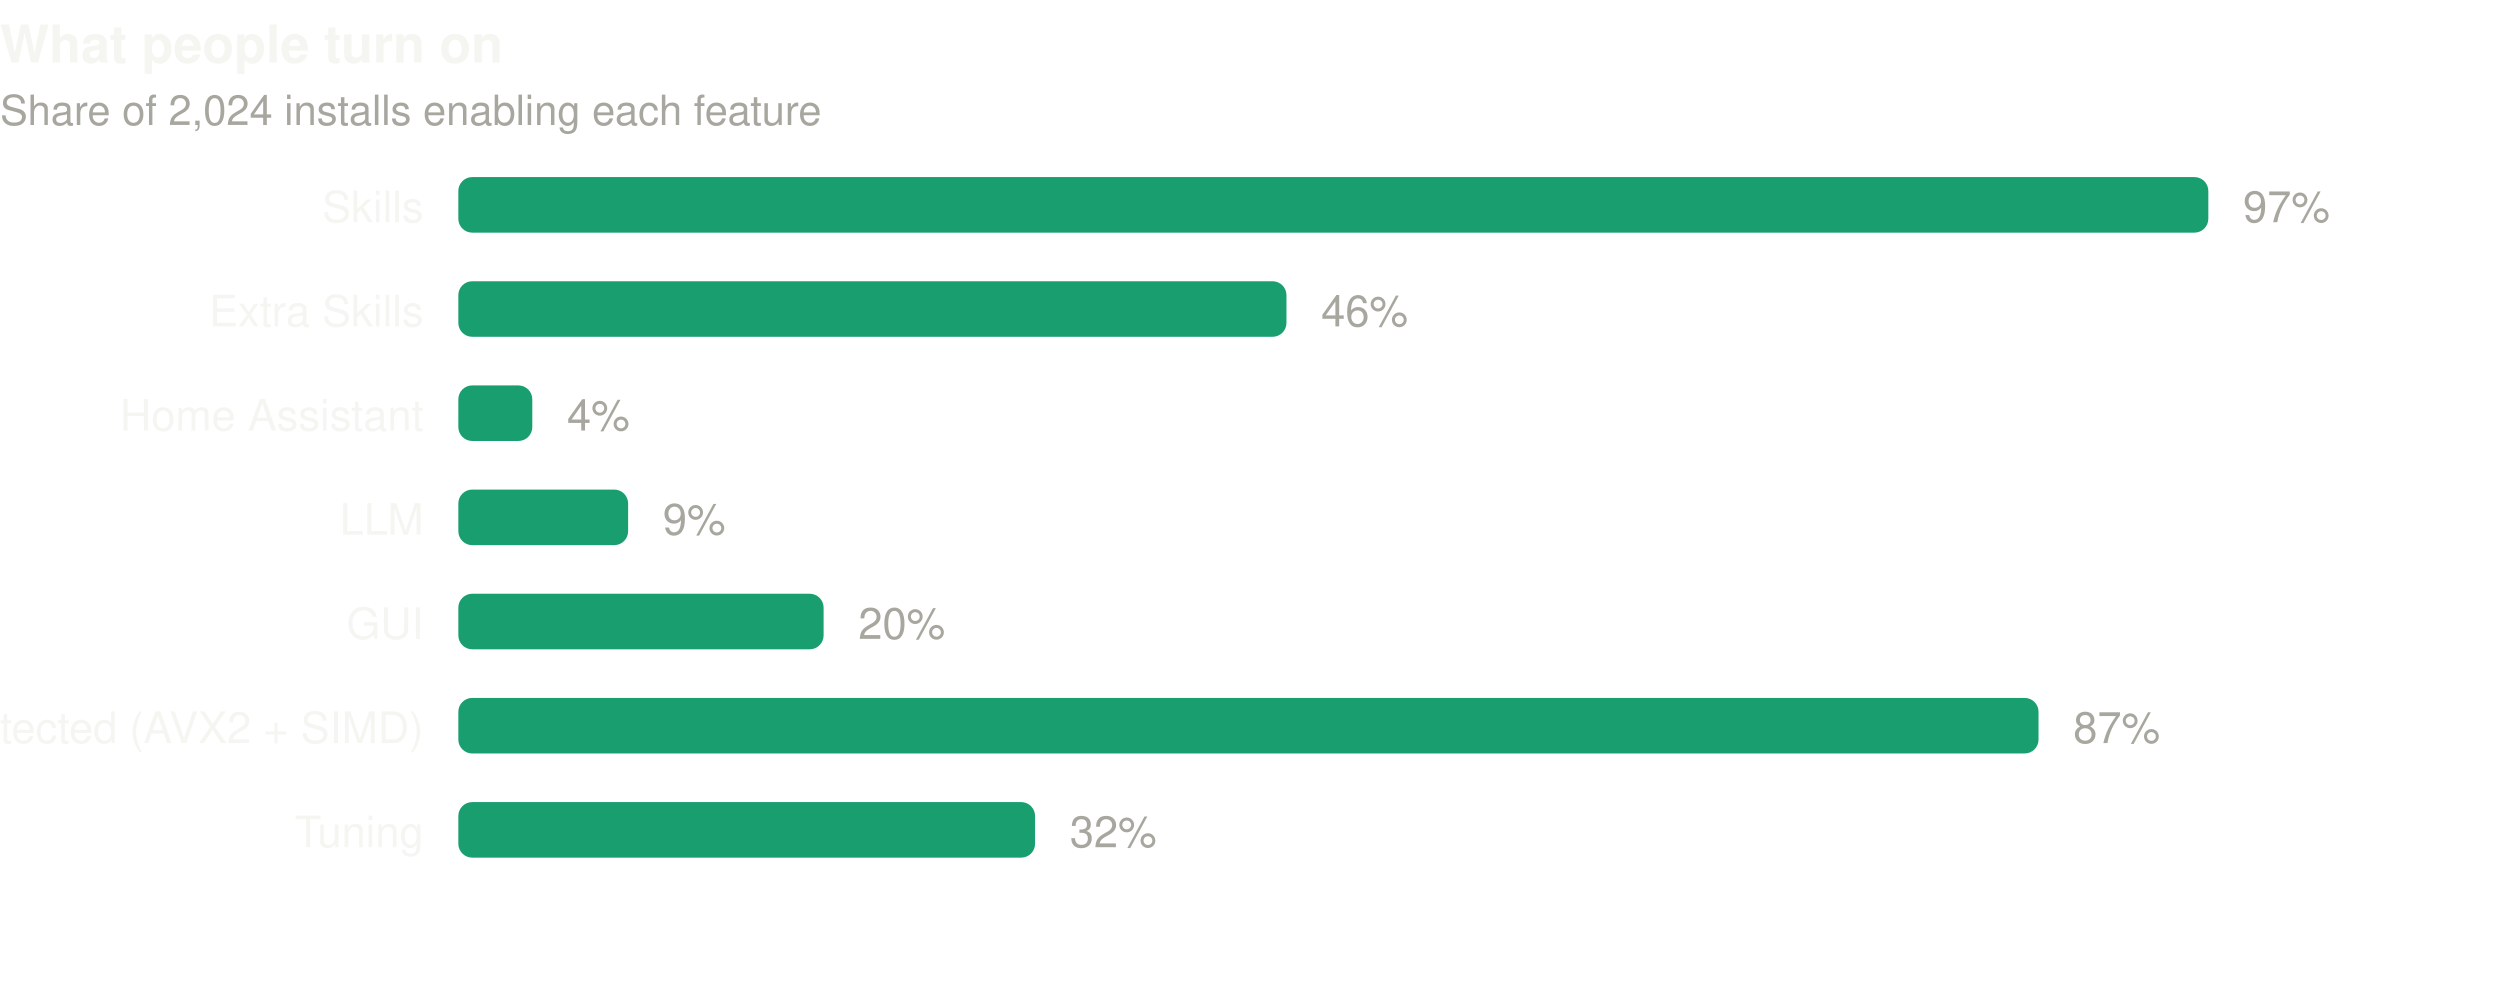
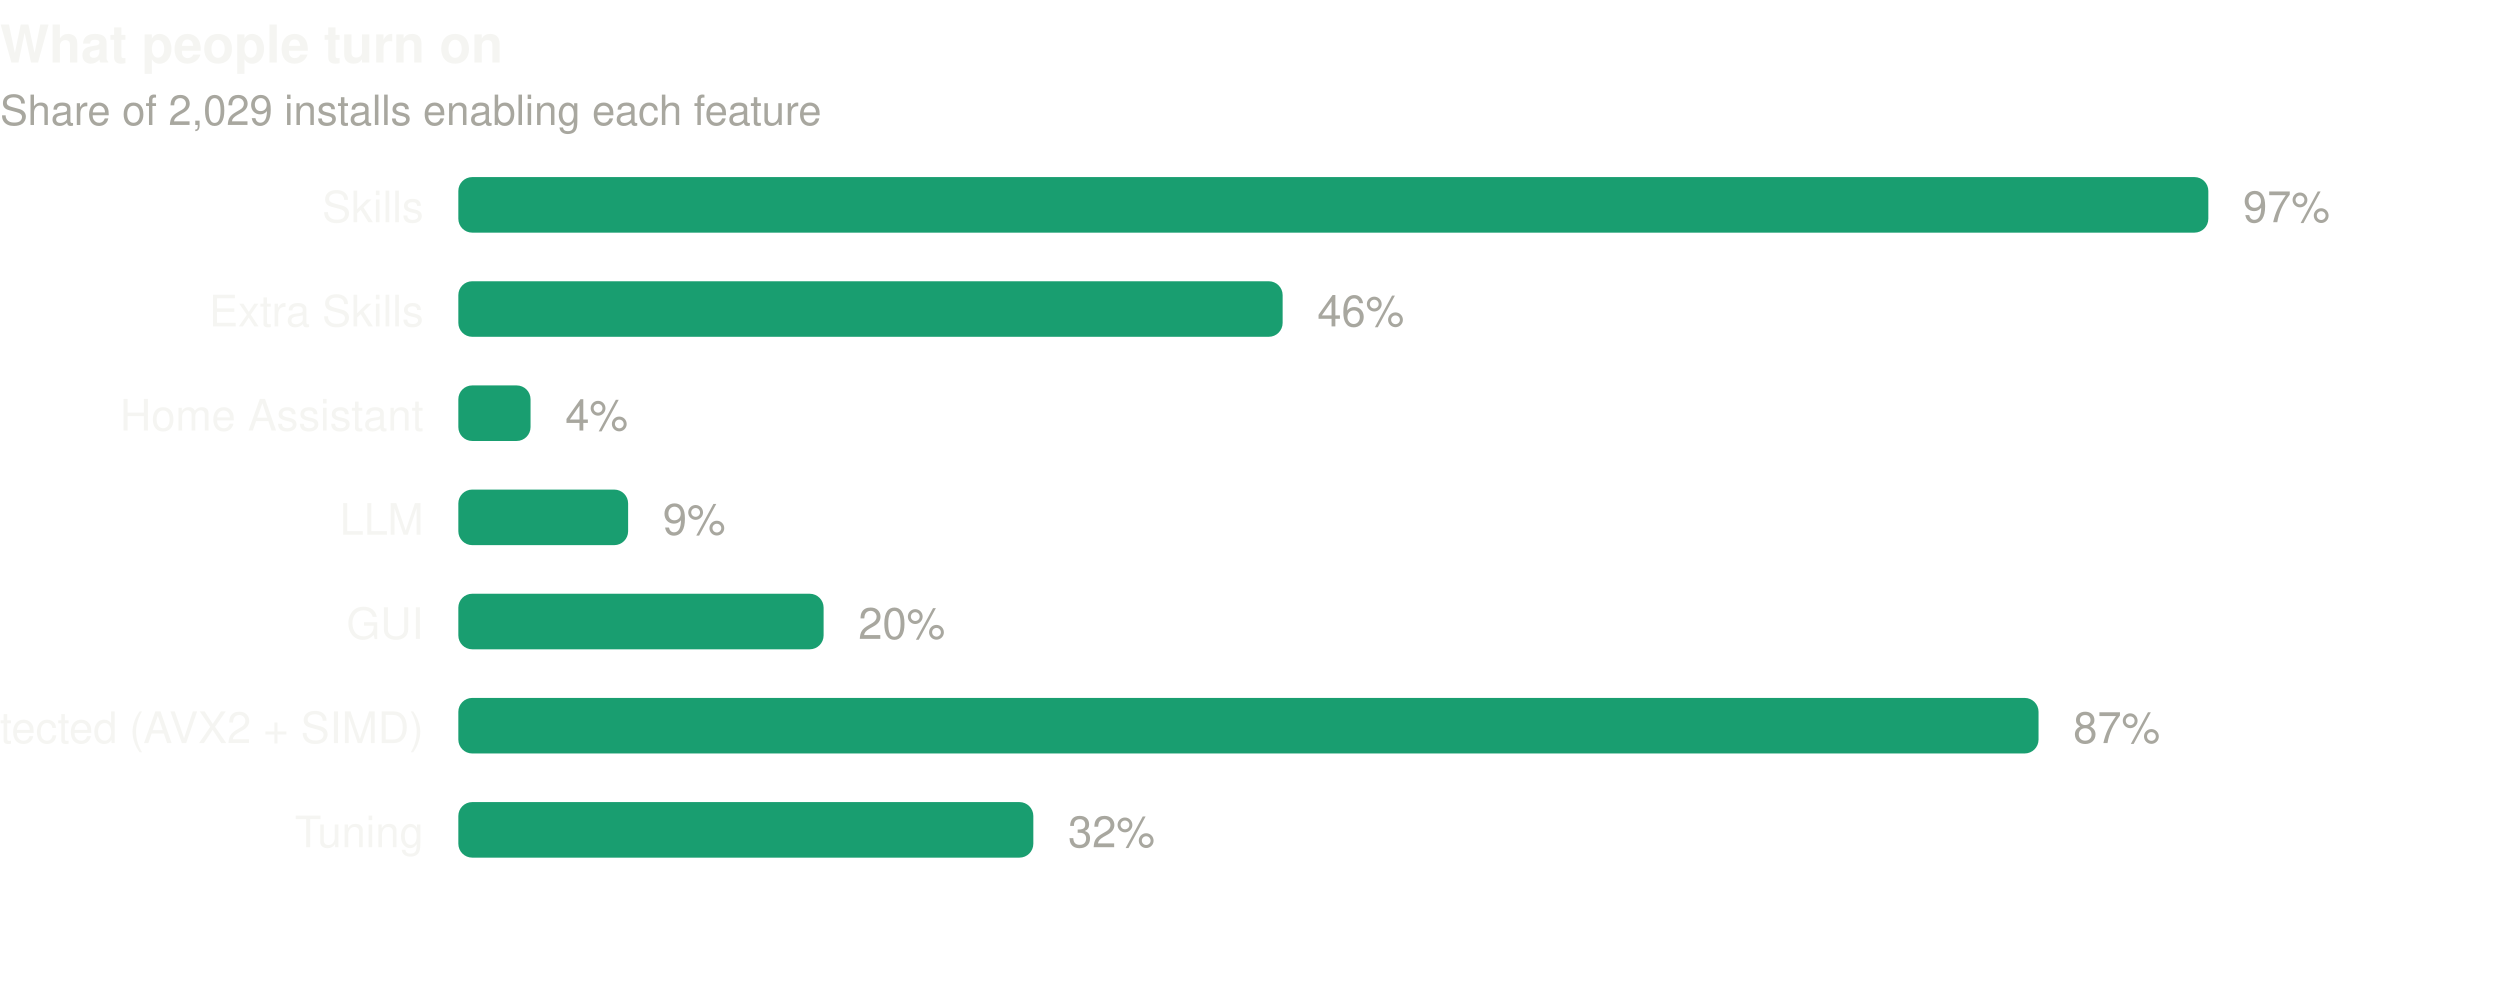
- <svg xmlns="http://www.w3.org/2000/svg" width="720" height="284" viewBox="0 0 720 284" role="img" aria-label="What people turn on. Share of 2,024 installs enabling each feature">
+ <svg xmlns="http://www.w3.org/2000/svg" width="720" height="284" viewBox="0 0 720 284" role="img" aria-label="What people turn on. Share of 2,029 installs enabling each feature">
  <text x="0" y="18" font-family="ui-sans-serif,-apple-system,BlinkMacSystemFont,'Segoe UI',Helvetica,Arial,sans-serif" font-size="15" font-weight="600" fill="#f5f5f2">What people turn on</text>
-   <text x="0" y="36" font-family="ui-sans-serif,-apple-system,BlinkMacSystemFont,'Segoe UI',Helvetica,Arial,sans-serif" font-size="12" fill="#a8a79f">Share of 2,024 installs enabling each feature</text>
+   <text x="0" y="36" font-family="ui-sans-serif,-apple-system,BlinkMacSystemFont,'Segoe UI',Helvetica,Arial,sans-serif" font-size="12" fill="#a8a79f">Share of 2,029 installs enabling each feature</text>
  <text x="122" y="64.0" text-anchor="end" font-family="ui-sans-serif,-apple-system,BlinkMacSystemFont,'Segoe UI',Helvetica,Arial,sans-serif" font-size="12.5" fill="#f5f5f2">Skills</text>
  <rect x="132" y="51.0" width="504.0" height="16" rx="4" fill="#199e70" />
  <text x="646.0" y="64.0" font-family="ui-sans-serif,-apple-system,BlinkMacSystemFont,'Segoe UI',Helvetica,Arial,sans-serif" font-size="12.5" fill="#a8a79f">97%</text>
  <text x="122" y="94.0" text-anchor="end" font-family="ui-sans-serif,-apple-system,BlinkMacSystemFont,'Segoe UI',Helvetica,Arial,sans-serif" font-size="12.5" fill="#f5f5f2">Extra Skills</text>
-   <rect x="132" y="81.0" width="238.5" height="16" rx="4" fill="#199e70" />
-   <text x="380.5" y="94.0" font-family="ui-sans-serif,-apple-system,BlinkMacSystemFont,'Segoe UI',Helvetica,Arial,sans-serif" font-size="12.5" fill="#a8a79f">46%</text>
+   <rect x="132" y="81.0" width="237.4" height="16" rx="4" fill="#199e70" />
+   <text x="379.4" y="94.0" font-family="ui-sans-serif,-apple-system,BlinkMacSystemFont,'Segoe UI',Helvetica,Arial,sans-serif" font-size="12.5" fill="#a8a79f">46%</text>
  <text x="122" y="124.0" text-anchor="end" font-family="ui-sans-serif,-apple-system,BlinkMacSystemFont,'Segoe UI',Helvetica,Arial,sans-serif" font-size="12.5" fill="#f5f5f2">Home Assistant</text>
-   <rect x="132" y="111.0" width="21.3" height="16" rx="4" fill="#199e70" />
-   <text x="163.3" y="124.0" font-family="ui-sans-serif,-apple-system,BlinkMacSystemFont,'Segoe UI',Helvetica,Arial,sans-serif" font-size="12.5" fill="#a8a79f">4%</text>
+   <rect x="132" y="111.0" width="20.8" height="16" rx="4" fill="#199e70" />
+   <text x="162.8" y="124.0" font-family="ui-sans-serif,-apple-system,BlinkMacSystemFont,'Segoe UI',Helvetica,Arial,sans-serif" font-size="12.5" fill="#a8a79f">4%</text>
  <text x="122" y="154.0" text-anchor="end" font-family="ui-sans-serif,-apple-system,BlinkMacSystemFont,'Segoe UI',Helvetica,Arial,sans-serif" font-size="12.5" fill="#f5f5f2">LLM</text>
  <rect x="132" y="141.0" width="48.9" height="16" rx="4" fill="#199e70" />
  <text x="190.9" y="154.0" font-family="ui-sans-serif,-apple-system,BlinkMacSystemFont,'Segoe UI',Helvetica,Arial,sans-serif" font-size="12.5" fill="#a8a79f">9%</text>
  <text x="122" y="184.0" text-anchor="end" font-family="ui-sans-serif,-apple-system,BlinkMacSystemFont,'Segoe UI',Helvetica,Arial,sans-serif" font-size="12.5" fill="#f5f5f2">GUI</text>
  <rect x="132" y="171.0" width="105.2" height="16" rx="4" fill="#199e70" />
  <text x="247.2" y="184.0" font-family="ui-sans-serif,-apple-system,BlinkMacSystemFont,'Segoe UI',Helvetica,Arial,sans-serif" font-size="12.5" fill="#a8a79f">20%</text>
  <text x="122" y="214.0" text-anchor="end" font-family="ui-sans-serif,-apple-system,BlinkMacSystemFont,'Segoe UI',Helvetica,Arial,sans-serif" font-size="12.5" fill="#f5f5f2">CPU capability detected (AVX2 + SIMD)</text>
  <rect x="132" y="201.0" width="455.1" height="16" rx="4" fill="#199e70" />
  <text x="597.1" y="214.0" font-family="ui-sans-serif,-apple-system,BlinkMacSystemFont,'Segoe UI',Helvetica,Arial,sans-serif" font-size="12.5" fill="#a8a79f">87%</text>
  <text x="122" y="244.0" text-anchor="end" font-family="ui-sans-serif,-apple-system,BlinkMacSystemFont,'Segoe UI',Helvetica,Arial,sans-serif" font-size="12.5" fill="#f5f5f2">Tuning</text>
-   <rect x="132" y="231.0" width="166.1" height="16" rx="4" fill="#199e70" />
-   <text x="308.1" y="244.0" font-family="ui-sans-serif,-apple-system,BlinkMacSystemFont,'Segoe UI',Helvetica,Arial,sans-serif" font-size="12.5" fill="#a8a79f">32%</text>
+   <rect x="132" y="231.0" width="165.6" height="16" rx="4" fill="#199e70" />
+   <text x="307.6" y="244.0" font-family="ui-sans-serif,-apple-system,BlinkMacSystemFont,'Segoe UI',Helvetica,Arial,sans-serif" font-size="12.5" fill="#a8a79f">32%</text>
</svg>
